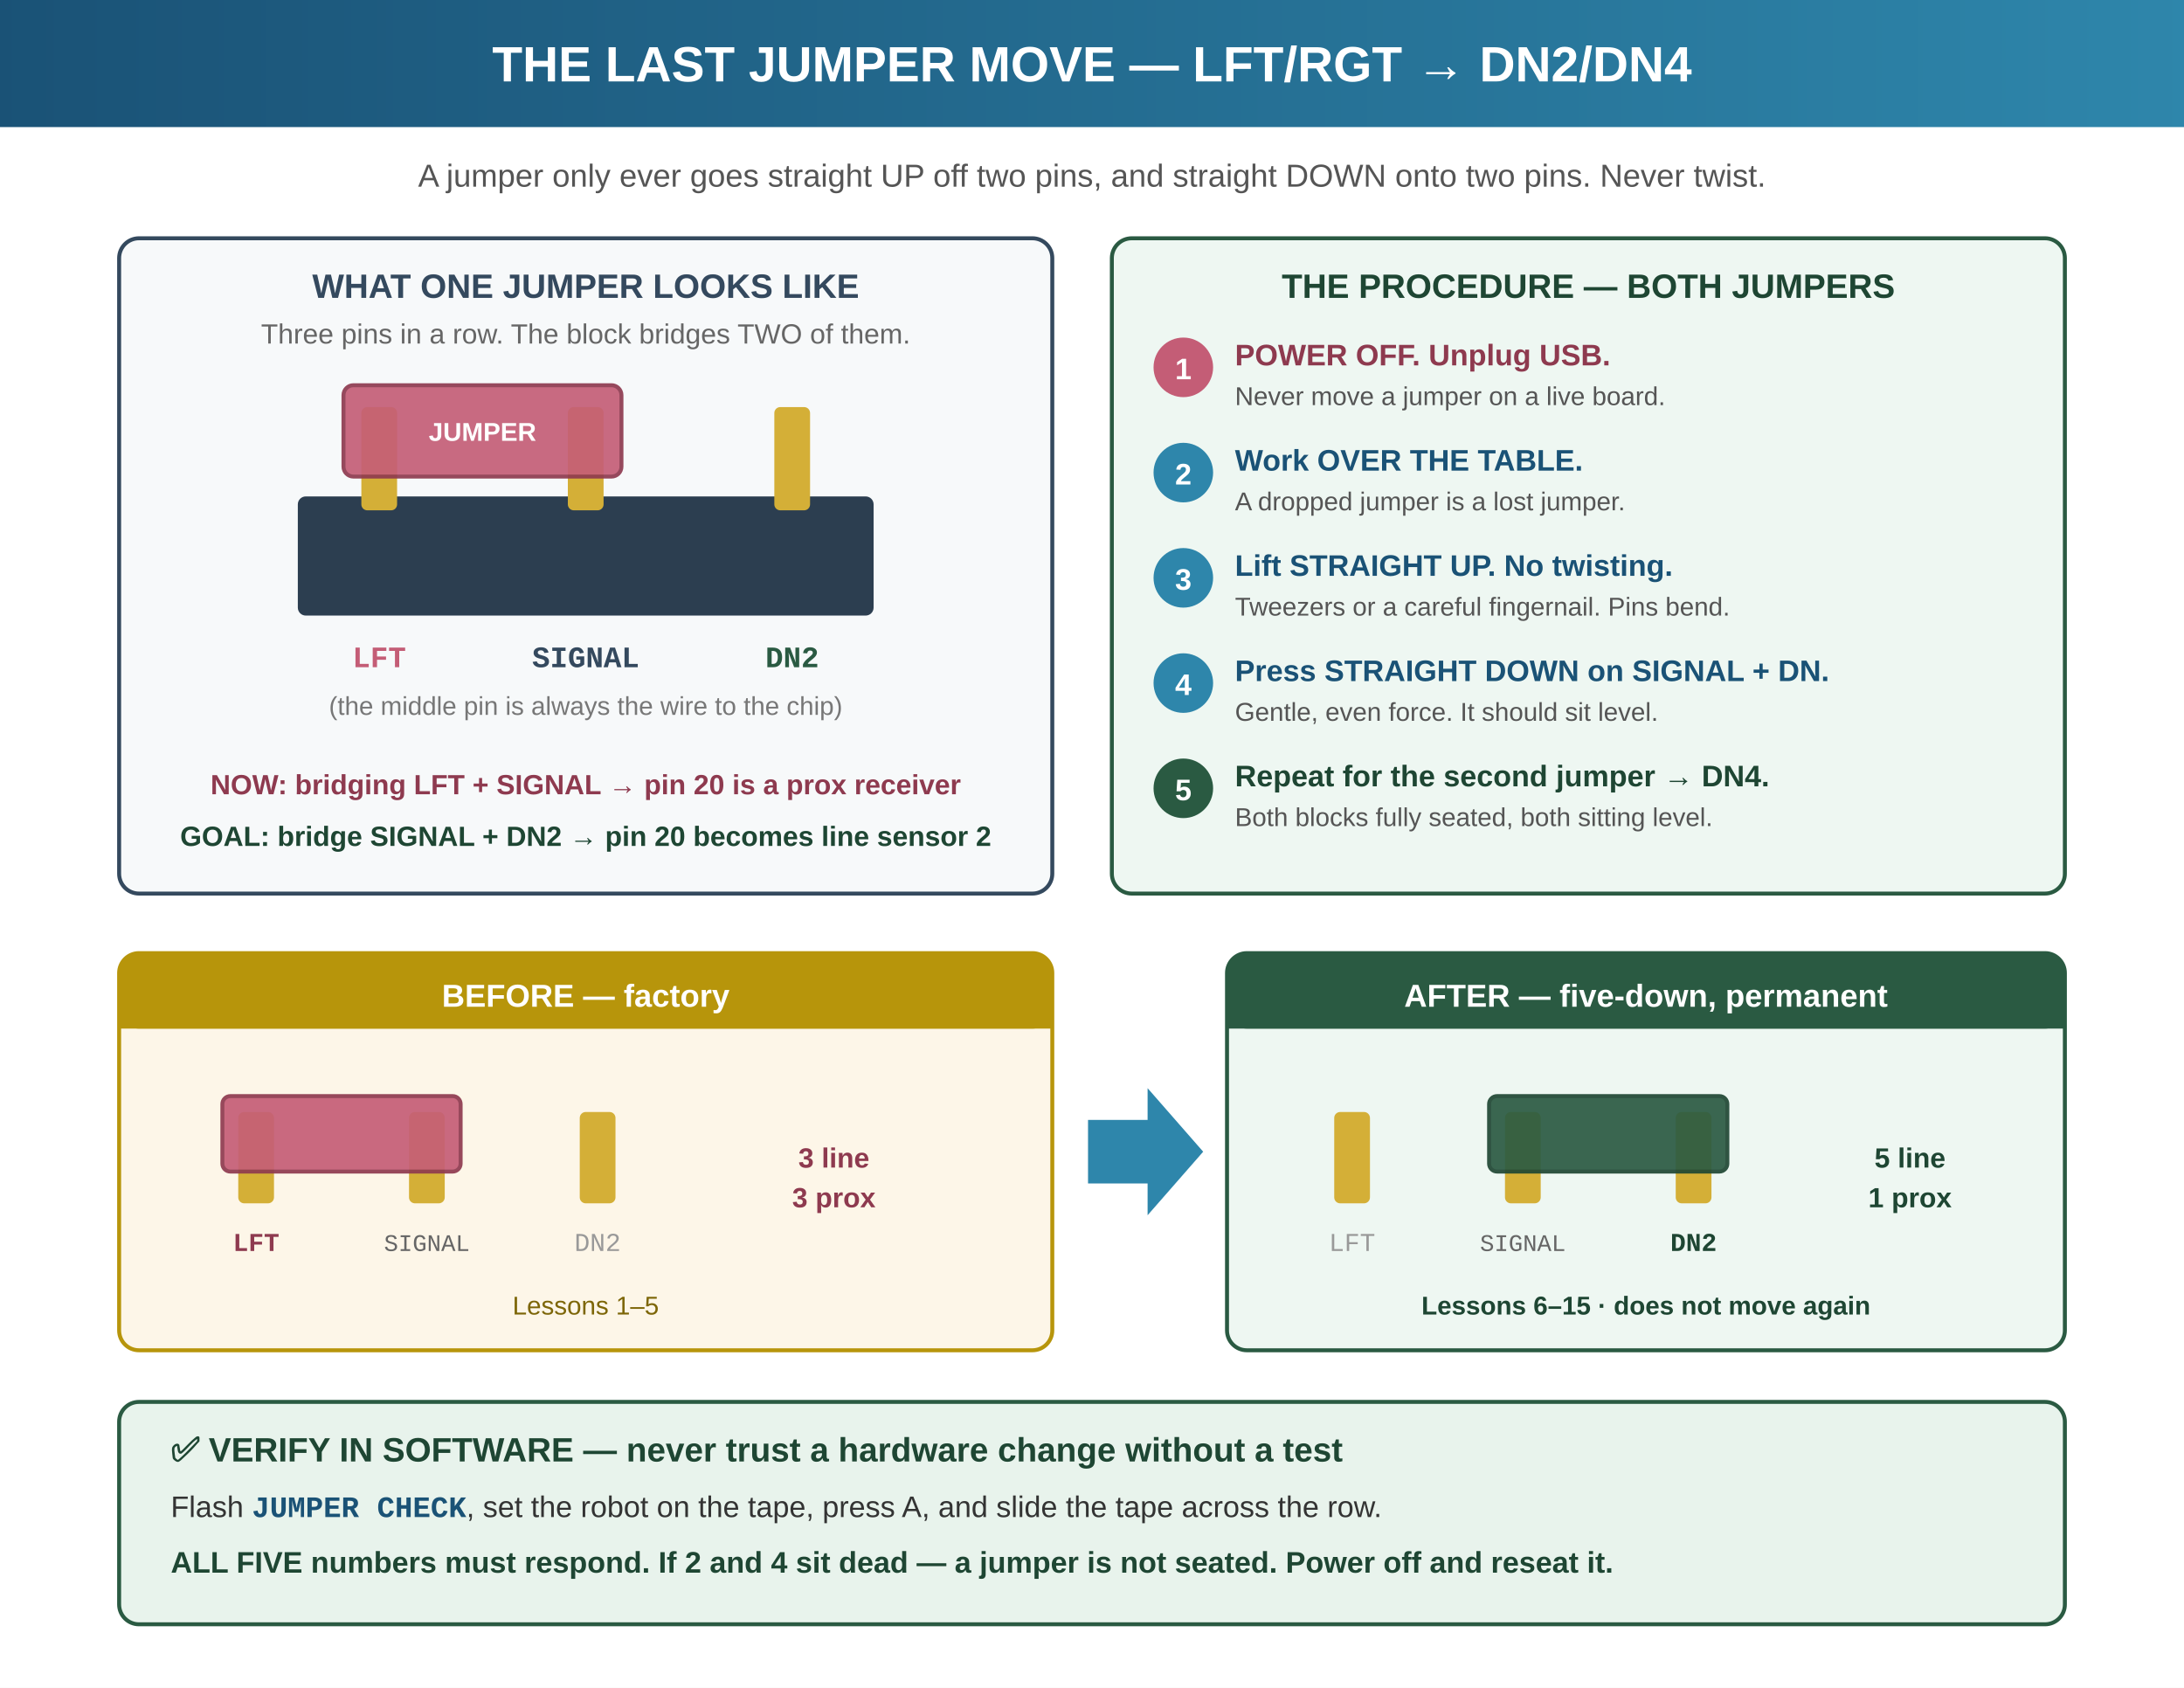
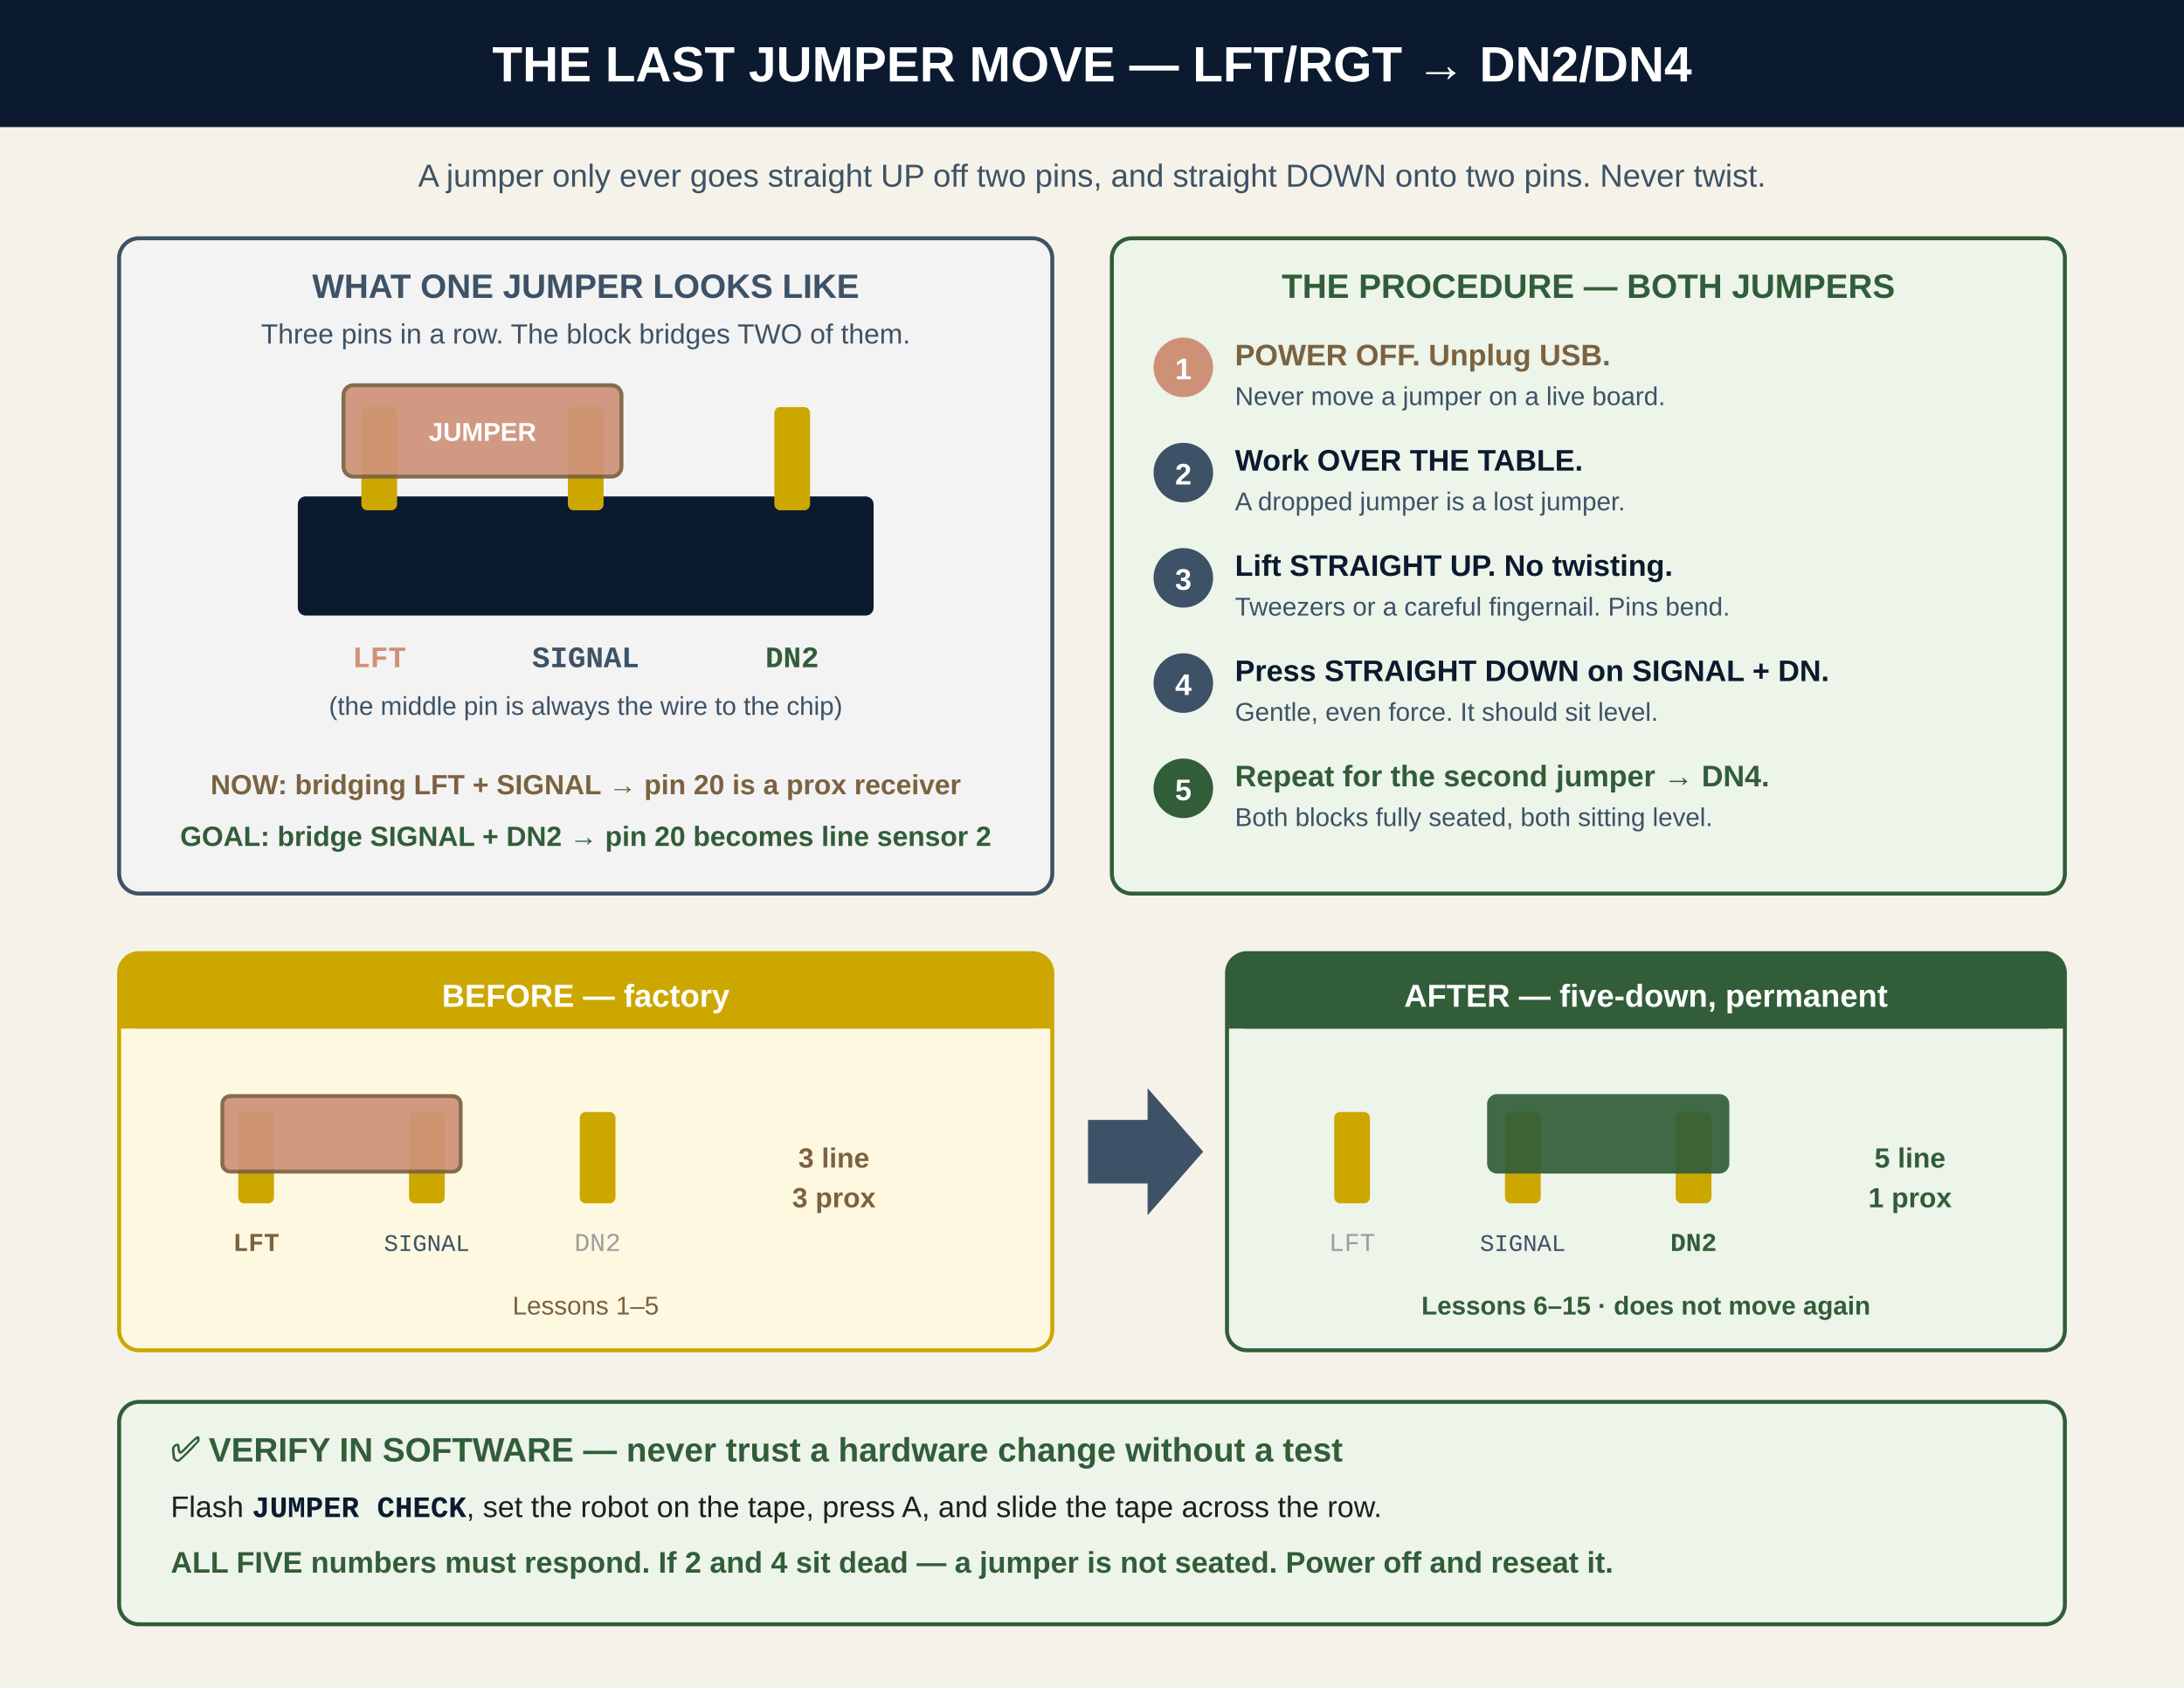
<svg xmlns="http://www.w3.org/2000/svg" viewBox="0 0 1100 850" width="1100" height="850">
  <defs>
-     <linearGradient id="tb" x1="0" y1="0" x2="1" y2="0">
-       <stop offset="0" stop-color="#1a5276" />
-       <stop offset="1" stop-color="#2e86ab" />
-     </linearGradient>
-   </defs>
-   <rect width="1100" height="850" fill="#ffffff" />
-   <rect x="0" y="0" width="1100" height="64" fill="url(#tb)" />
-   <text x="550" y="41" font-family="Arial,Helvetica,sans-serif" font-size="25" font-weight="bold" fill="#ffffff" text-anchor="middle">THE LAST JUMPER MOVE — LFT/RGT → DN2/DN4</text>
-   <text x="550" y="94" font-family="Arial,Helvetica,sans-serif" font-size="16" fill="#555" text-anchor="middle">A jumper only ever goes straight UP off two pins, and straight DOWN onto two pins. Never twist.</text>
-   <rect x="60" y="120" width="470" height="330" rx="10" fill="#f7f9fa" stroke="#34495e" stroke-width="2" />
-   <text x="295" y="150" font-family="Arial,Helvetica,sans-serif" font-size="17" font-weight="bold" fill="#34495e" text-anchor="middle">WHAT ONE JUMPER LOOKS LIKE</text>
-   <text x="295" y="173" font-family="Arial,Helvetica,sans-serif" font-size="14" fill="#666" text-anchor="middle">Three pins in a row. The block bridges TWO of them.</text>
-   <rect x="150" y="250" width="290" height="60" rx="4" fill="#2c3e50" />
-   <rect x="182" y="205" width="18" height="52" rx="3" fill="#d4af37" />
-   <rect x="286" y="205" width="18" height="52" rx="3" fill="#d4af37" />
-   <rect x="390" y="205" width="18" height="52" rx="3" fill="#d4af37" />
-   <text x="191" y="336" font-family="Courier New,monospace" font-size="15" font-weight="bold" fill="#c45d76" text-anchor="middle" textLength="30">LFT</text>
-   <text x="295" y="336" font-family="Courier New,monospace" font-size="15" font-weight="bold" fill="#34495e" text-anchor="middle" textLength="52">SIGNAL</text>
-   <text x="399" y="336" font-family="Courier New,monospace" font-size="15" font-weight="bold" fill="#2a5a42" text-anchor="middle" textLength="30">DN2</text>
-   <text x="295" y="360" font-family="Arial,Helvetica,sans-serif" font-size="13" fill="#777" text-anchor="middle">(the middle pin is always the wire to the chip)</text>
-   <rect x="173" y="194" width="140" height="46" rx="5" fill="#c45d76" stroke="#8e3a4f" stroke-width="2" opacity="0.92" />
-   <text x="243" y="222" font-family="Arial,Helvetica,sans-serif" font-size="13" font-weight="bold" fill="#ffffff" text-anchor="middle">JUMPER</text>
-   <text x="295" y="400" font-family="Arial,Helvetica,sans-serif" font-size="14" font-weight="bold" fill="#8e3a4f" text-anchor="middle">NOW: bridging LFT + SIGNAL → pin 20 is a prox receiver</text>
-   <text x="295" y="426" font-family="Arial,Helvetica,sans-serif" font-size="14" font-weight="bold" fill="#1e4633" text-anchor="middle">GOAL: bridge SIGNAL + DN2 → pin 20 becomes line sensor 2</text>
-   <rect x="560" y="120" width="480" height="330" rx="10" fill="#eef7f2" stroke="#2a5a42" stroke-width="2" />
-   <text x="800" y="150" font-family="Arial,Helvetica,sans-serif" font-size="17" font-weight="bold" fill="#1e4633" text-anchor="middle">THE PROCEDURE — BOTH JUMPERS</text>
-   <circle cx="596" cy="185" r="15" fill="#c45d76" />
-   <text x="596" y="191" font-family="Arial,Helvetica,sans-serif" font-size="15" font-weight="bold" fill="#fff" text-anchor="middle">1</text>
-   <text x="622" y="184" font-family="Arial,Helvetica,sans-serif" font-size="15" font-weight="bold" fill="#8e3a4f">POWER OFF. Unplug USB.</text>
-   <text x="622" y="204" font-family="Arial,Helvetica,sans-serif" font-size="13" fill="#555">Never move a jumper on a live board.</text>
-   <circle cx="596" cy="238" r="15" fill="#2e86ab" />
-   <text x="596" y="244" font-family="Arial,Helvetica,sans-serif" font-size="15" font-weight="bold" fill="#fff" text-anchor="middle">2</text>
-   <text x="622" y="237" font-family="Arial,Helvetica,sans-serif" font-size="15" font-weight="bold" fill="#1a5276">Work OVER THE TABLE.</text>
-   <text x="622" y="257" font-family="Arial,Helvetica,sans-serif" font-size="13" fill="#555">A dropped jumper is a lost jumper.</text>
-   <circle cx="596" cy="291" r="15" fill="#2e86ab" />
-   <text x="596" y="297" font-family="Arial,Helvetica,sans-serif" font-size="15" font-weight="bold" fill="#fff" text-anchor="middle">3</text>
-   <text x="622" y="290" font-family="Arial,Helvetica,sans-serif" font-size="15" font-weight="bold" fill="#1a5276">Lift STRAIGHT UP. No twisting.</text>
-   <text x="622" y="310" font-family="Arial,Helvetica,sans-serif" font-size="13" fill="#555">Tweezers or a careful fingernail. Pins bend.</text>
-   <circle cx="596" cy="344" r="15" fill="#2e86ab" />
-   <text x="596" y="350" font-family="Arial,Helvetica,sans-serif" font-size="15" font-weight="bold" fill="#fff" text-anchor="middle">4</text>
-   <text x="622" y="343" font-family="Arial,Helvetica,sans-serif" font-size="15" font-weight="bold" fill="#1a5276">Press STRAIGHT DOWN on SIGNAL + DN.</text>
-   <text x="622" y="363" font-family="Arial,Helvetica,sans-serif" font-size="13" fill="#555">Gentle, even force. It should sit level.</text>
-   <circle cx="596" cy="397" r="15" fill="#2a5a42" />
-   <text x="596" y="403" font-family="Arial,Helvetica,sans-serif" font-size="15" font-weight="bold" fill="#fff" text-anchor="middle">5</text>
-   <text x="622" y="396" font-family="Arial,Helvetica,sans-serif" font-size="15" font-weight="bold" fill="#1e4633">Repeat for the second jumper → DN4.</text>
-   <text x="622" y="416" font-family="Arial,Helvetica,sans-serif" font-size="13" fill="#555">Both blocks fully seated, both sitting level.</text>
-   <rect x="60" y="480" width="470" height="200" rx="10" fill="#fdf6e8" stroke="#b7950b" stroke-width="2" />
-   <rect x="60" y="480" width="470" height="38" rx="10" fill="#b7950b" />
-   <rect x="60" y="506" width="470" height="12" fill="#b7950b" />
-   <text x="295" y="507" font-family="Arial,Helvetica,sans-serif" font-size="16" font-weight="bold" fill="#fff" text-anchor="middle">BEFORE — factory</text>
-   <rect x="120" y="560" width="18" height="46" rx="3" fill="#d4af37" />
-   <rect x="206" y="560" width="18" height="46" rx="3" fill="#d4af37" />
-   <rect x="292" y="560" width="18" height="46" rx="3" fill="#d4af37" />
-   <rect x="112" y="552" width="120" height="38" rx="4" fill="#c45d76" stroke="#8e3a4f" stroke-width="2" opacity="0.92" />
-   <text x="129" y="630" font-family="Courier New,monospace" font-size="13" font-weight="bold" fill="#8e3a4f" text-anchor="middle" textLength="30">LFT</text>
-   <text x="215" y="630" font-family="Courier New,monospace" font-size="12" fill="#666" text-anchor="middle" textLength="42">SIGNAL</text>
-   <text x="301" y="630" font-family="Courier New,monospace" font-size="13" fill="#999" text-anchor="middle" textLength="30">DN2</text>
-   <text x="420" y="588" font-family="Arial,Helvetica,sans-serif" font-size="14" font-weight="bold" fill="#8e3a4f" text-anchor="middle">3 line</text>
-   <text x="420" y="608" font-family="Arial,Helvetica,sans-serif" font-size="14" font-weight="bold" fill="#8e3a4f" text-anchor="middle">3 prox</text>
-   <text x="295" y="662" font-family="Arial,Helvetica,sans-serif" font-size="13" fill="#7d6608" text-anchor="middle">Lessons 1–5</text>
-   <polygon points="548,564 578,564 578,548 606,580 578,612 578,596 548,596" fill="#2e86ab" />
-   <rect x="618" y="480" width="422" height="200" rx="10" fill="#eef7f2" stroke="#2a5a42" stroke-width="2" />
-   <rect x="618" y="480" width="422" height="38" rx="10" fill="#2a5a42" />
-   <rect x="618" y="506" width="422" height="12" fill="#2a5a42" />
-   <text x="829" y="507" font-family="Arial,Helvetica,sans-serif" font-size="16" font-weight="bold" fill="#fff" text-anchor="middle">AFTER — five-down, permanent</text>
-   <rect x="672" y="560" width="18" height="46" rx="3" fill="#d4af37" />
-   <rect x="758" y="560" width="18" height="46" rx="3" fill="#d4af37" />
-   <rect x="844" y="560" width="18" height="46" rx="3" fill="#d4af37" />
-   <rect x="750" y="552" width="120" height="38" rx="4" fill="#2a5a42" stroke="#1e4633" stroke-width="2" opacity="0.92" />
-   <text x="681" y="630" font-family="Courier New,monospace" font-size="13" fill="#999" text-anchor="middle" textLength="30">LFT</text>
-   <text x="767" y="630" font-family="Courier New,monospace" font-size="12" fill="#666" text-anchor="middle" textLength="42">SIGNAL</text>
-   <text x="853" y="630" font-family="Courier New,monospace" font-size="13" font-weight="bold" fill="#1e4633" text-anchor="middle" textLength="30">DN2</text>
-   <text x="962" y="588" font-family="Arial,Helvetica,sans-serif" font-size="14" font-weight="bold" fill="#1e4633" text-anchor="middle">5 line</text>
-   <text x="962" y="608" font-family="Arial,Helvetica,sans-serif" font-size="14" font-weight="bold" fill="#1e4633" text-anchor="middle">1 prox</text>
-   <text x="829" y="662" font-family="Arial,Helvetica,sans-serif" font-size="13" font-weight="bold" fill="#1e4633" text-anchor="middle">Lessons 6–15 · does not move again</text>
-   <rect x="60" y="706" width="980" height="112" rx="10" fill="#e8f3ec" stroke="#2a5a42" stroke-width="2" />
-   <text x="86" y="736" font-family="Arial,Helvetica,sans-serif" font-size="17" font-weight="bold" fill="#1e4633">✅ VERIFY IN SOFTWARE — never trust a hardware change without a test</text>
-   <text x="86" y="764" font-family="Arial,Helvetica,sans-serif" font-size="15" fill="#333">Flash <tspan font-family="Courier New,monospace" font-weight="bold" fill="#1a5276">JUMPER CHECK</tspan>, set the robot on the tape, press A, and slide the tape across the row.</text>
-   <text x="86" y="792" font-family="Arial,Helvetica,sans-serif" font-size="15" font-weight="bold" fill="#1e4633">ALL FIVE numbers must respond. If 2 and 4 sit dead — a jumper is not seated. Power off and reseat it.</text>
+ </defs>
+   <rect width="1100" height="850" fill="#F5F2E9" />
+   <rect x="0" y="0" width="1100" height="64" fill="#0B1A2E" />
+   <text x="550" y="41" font-family="Arial, Helvetica, sans-serif" font-size="25" font-weight="bold" fill="#FFFFFF" text-anchor="middle">THE LAST JUMPER MOVE — LFT/RGT → DN2/DN4</text>
+   <text x="550" y="94" font-family="Arial, Helvetica, sans-serif" font-size="16" fill="#3D5266" text-anchor="middle">A jumper only ever goes straight UP off two pins, and straight DOWN onto two pins. Never twist.</text>
+   <rect x="60" y="120" width="470" height="330" rx="10" fill="#F3F3F3" stroke="#3D5266" stroke-width="2" />
+   <text x="295" y="150" font-family="Arial, Helvetica, sans-serif" font-size="17" font-weight="bold" fill="#3D5266" text-anchor="middle">WHAT ONE JUMPER LOOKS LIKE</text>
+   <text x="295" y="173" font-family="Arial, Helvetica, sans-serif" font-size="14" fill="#3D5266" text-anchor="middle">Three pins in a row. The block bridges TWO of them.</text>
+   <rect x="150" y="250" width="290" height="60" rx="4" fill="#0B1A2E" />
+   <rect x="182" y="205" width="18" height="52" rx="3" fill="#CCA700" />
+   <rect x="286" y="205" width="18" height="52" rx="3" fill="#CCA700" />
+   <rect x="390" y="205" width="18" height="52" rx="3" fill="#CCA700" />
+   <text x="191" y="336" font-family="Courier New, monospace" font-size="15" font-weight="bold" fill="#CE9178" text-anchor="middle" textLength="30">LFT</text>
+   <text x="295" y="336" font-family="Courier New, monospace" font-size="15" font-weight="bold" fill="#3D5266" text-anchor="middle" textLength="52">SIGNAL</text>
+   <text x="399" y="336" font-family="Courier New, monospace" font-size="15" font-weight="bold" fill="#315D38" text-anchor="middle" textLength="30">DN2</text>
+   <text x="295" y="360" font-family="Arial, Helvetica, sans-serif" font-size="13" fill="#3D5266" text-anchor="middle">(the middle pin is always the wire to the chip)</text>
+   <rect x="173" y="194" width="140" height="46" rx="5" fill="#CE9178" stroke="#7B6240" stroke-width="2" opacity="0.92" />
+   <text x="243" y="222" font-family="Arial, Helvetica, sans-serif" font-size="13" font-weight="bold" fill="#FFFFFF" text-anchor="middle">JUMPER</text>
+   <text x="295" y="400" font-family="Arial, Helvetica, sans-serif" font-size="14" font-weight="bold" fill="#7B6240" text-anchor="middle">NOW: bridging LFT + SIGNAL → pin 20 is a prox receiver</text>
+   <text x="295" y="426" font-family="Arial, Helvetica, sans-serif" font-size="14" font-weight="bold" fill="#315D38" text-anchor="middle">GOAL: bridge SIGNAL + DN2 → pin 20 becomes line sensor 2</text>
+   <rect x="560" y="120" width="480" height="330" rx="10" fill="#EDF4EA" stroke="#315D38" stroke-width="2" />
+   <text x="800" y="150" font-family="Arial, Helvetica, sans-serif" font-size="17" font-weight="bold" fill="#315D38" text-anchor="middle">THE PROCEDURE — BOTH JUMPERS</text>
+   <circle cx="596" cy="185" r="15" fill="#CE9178" />
+   <text x="596" y="191" font-family="Arial, Helvetica, sans-serif" font-size="15" font-weight="bold" fill="#FFFFFF" text-anchor="middle">1</text>
+   <text x="622" y="184" font-family="Arial, Helvetica, sans-serif" font-size="15" font-weight="bold" fill="#7B6240">POWER OFF. Unplug USB.</text>
+   <text x="622" y="204" font-family="Arial, Helvetica, sans-serif" font-size="13" fill="#3D5266">Never move a jumper on a live board.</text>
+   <circle cx="596" cy="238" r="15" fill="#3D5266" />
+   <text x="596" y="244" font-family="Arial, Helvetica, sans-serif" font-size="15" font-weight="bold" fill="#FFFFFF" text-anchor="middle">2</text>
+   <text x="622" y="237" font-family="Arial, Helvetica, sans-serif" font-size="15" font-weight="bold" fill="#0B1A2E">Work OVER THE TABLE.</text>
+   <text x="622" y="257" font-family="Arial, Helvetica, sans-serif" font-size="13" fill="#3D5266">A dropped jumper is a lost jumper.</text>
+   <circle cx="596" cy="291" r="15" fill="#3D5266" />
+   <text x="596" y="297" font-family="Arial, Helvetica, sans-serif" font-size="15" font-weight="bold" fill="#FFFFFF" text-anchor="middle">3</text>
+   <text x="622" y="290" font-family="Arial, Helvetica, sans-serif" font-size="15" font-weight="bold" fill="#0B1A2E">Lift STRAIGHT UP. No twisting.</text>
+   <text x="622" y="310" font-family="Arial, Helvetica, sans-serif" font-size="13" fill="#3D5266">Tweezers or a careful fingernail. Pins bend.</text>
+   <circle cx="596" cy="344" r="15" fill="#3D5266" />
+   <text x="596" y="350" font-family="Arial, Helvetica, sans-serif" font-size="15" font-weight="bold" fill="#FFFFFF" text-anchor="middle">4</text>
+   <text x="622" y="343" font-family="Arial, Helvetica, sans-serif" font-size="15" font-weight="bold" fill="#0B1A2E">Press STRAIGHT DOWN on SIGNAL + DN.</text>
+   <text x="622" y="363" font-family="Arial, Helvetica, sans-serif" font-size="13" fill="#3D5266">Gentle, even force. It should sit level.</text>
+   <circle cx="596" cy="397" r="15" fill="#315D38" />
+   <text x="596" y="403" font-family="Arial, Helvetica, sans-serif" font-size="15" font-weight="bold" fill="#FFFFFF" text-anchor="middle">5</text>
+   <text x="622" y="396" font-family="Arial, Helvetica, sans-serif" font-size="15" font-weight="bold" fill="#315D38">Repeat for the second jumper → DN4.</text>
+   <text x="622" y="416" font-family="Arial, Helvetica, sans-serif" font-size="13" fill="#3D5266">Both blocks fully seated, both sitting level.</text>
+   <rect x="60" y="480" width="470" height="200" rx="10" fill="#FFF8E1" stroke="#CCA700" stroke-width="2" />
+   <rect x="60" y="480" width="470" height="38" rx="10" fill="#CCA700" />
+   <rect x="60" y="506" width="470" height="12" fill="#CCA700" />
+   <text x="295" y="507" font-family="Arial, Helvetica, sans-serif" font-size="16" font-weight="bold" fill="#FFFFFF" text-anchor="middle">BEFORE — factory</text>
+   <rect x="120" y="560" width="18" height="46" rx="3" fill="#CCA700" />
+   <rect x="206" y="560" width="18" height="46" rx="3" fill="#CCA700" />
+   <rect x="292" y="560" width="18" height="46" rx="3" fill="#CCA700" />
+   <rect x="112" y="552" width="120" height="38" rx="4" fill="#CE9178" stroke="#7B6240" stroke-width="2" opacity="0.92" />
+   <text x="129" y="630" font-family="Courier New, monospace" font-size="13" font-weight="bold" fill="#7B6240" text-anchor="middle" textLength="30">LFT</text>
+   <text x="215" y="630" font-family="Courier New, monospace" font-size="12" fill="#3D5266" text-anchor="middle" textLength="42">SIGNAL</text>
+   <text x="301" y="630" font-family="Courier New, monospace" font-size="13" fill="#9D9D9D" text-anchor="middle" textLength="30">DN2</text>
+   <text x="420" y="588" font-family="Arial, Helvetica, sans-serif" font-size="14" font-weight="bold" fill="#7B6240" text-anchor="middle">3 line</text>
+   <text x="420" y="608" font-family="Arial, Helvetica, sans-serif" font-size="14" font-weight="bold" fill="#7B6240" text-anchor="middle">3 prox</text>
+   <text x="295" y="662" font-family="Arial, Helvetica, sans-serif" font-size="13" fill="#7B6240" text-anchor="middle">Lessons 1–5</text>
+   <polygon points="548,564 578,564 578,548 606,580 578,612 578,596 548,596" fill="#3D5266" />
+   <rect x="618" y="480" width="422" height="200" rx="10" fill="#EDF4EA" stroke="#315D38" stroke-width="2" />
+   <rect x="618" y="480" width="422" height="38" rx="10" fill="#315D38" />
+   <rect x="618" y="506" width="422" height="12" fill="#315D38" />
+   <text x="829" y="507" font-family="Arial, Helvetica, sans-serif" font-size="16" font-weight="bold" fill="#FFFFFF" text-anchor="middle">AFTER — five-down, permanent</text>
+   <rect x="672" y="560" width="18" height="46" rx="3" fill="#CCA700" />
+   <rect x="758" y="560" width="18" height="46" rx="3" fill="#CCA700" />
+   <rect x="844" y="560" width="18" height="46" rx="3" fill="#CCA700" />
+   <rect x="750" y="552" width="120" height="38" rx="4" fill="#315D38" stroke="#315D38" stroke-width="2" opacity="0.92" />
+   <text x="681" y="630" font-family="Courier New, monospace" font-size="13" fill="#9D9D9D" text-anchor="middle" textLength="30">LFT</text>
+   <text x="767" y="630" font-family="Courier New, monospace" font-size="12" fill="#3D5266" text-anchor="middle" textLength="42">SIGNAL</text>
+   <text x="853" y="630" font-family="Courier New, monospace" font-size="13" font-weight="bold" fill="#315D38" text-anchor="middle" textLength="30">DN2</text>
+   <text x="962" y="588" font-family="Arial, Helvetica, sans-serif" font-size="14" font-weight="bold" fill="#315D38" text-anchor="middle">5 line</text>
+   <text x="962" y="608" font-family="Arial, Helvetica, sans-serif" font-size="14" font-weight="bold" fill="#315D38" text-anchor="middle">1 prox</text>
+   <text x="829" y="662" font-family="Arial, Helvetica, sans-serif" font-size="13" font-weight="bold" fill="#315D38" text-anchor="middle">Lessons 6–15 · does not move again</text>
+   <rect x="60" y="706" width="980" height="112" rx="10" fill="#EDF4EA" stroke="#315D38" stroke-width="2" />
+   <text x="86" y="736" font-family="Arial, Helvetica, sans-serif" font-size="17" font-weight="bold" fill="#315D38">✅ VERIFY IN SOFTWARE — never trust a hardware change without a test</text>
+   <text x="86" y="764" font-family="Arial, Helvetica, sans-serif" font-size="15" fill="#1E1E1E">Flash <tspan font-family="Courier New, monospace" font-weight="bold" fill="#0B1A2E">JUMPER CHECK</tspan>, set the robot on the tape, press A, and slide the tape across the row.</text>
+   <text x="86" y="792" font-family="Arial, Helvetica, sans-serif" font-size="15" font-weight="bold" fill="#315D38">ALL FIVE numbers must respond. If 2 and 4 sit dead — a jumper is not seated. Power off and reseat it.</text>
</svg>
